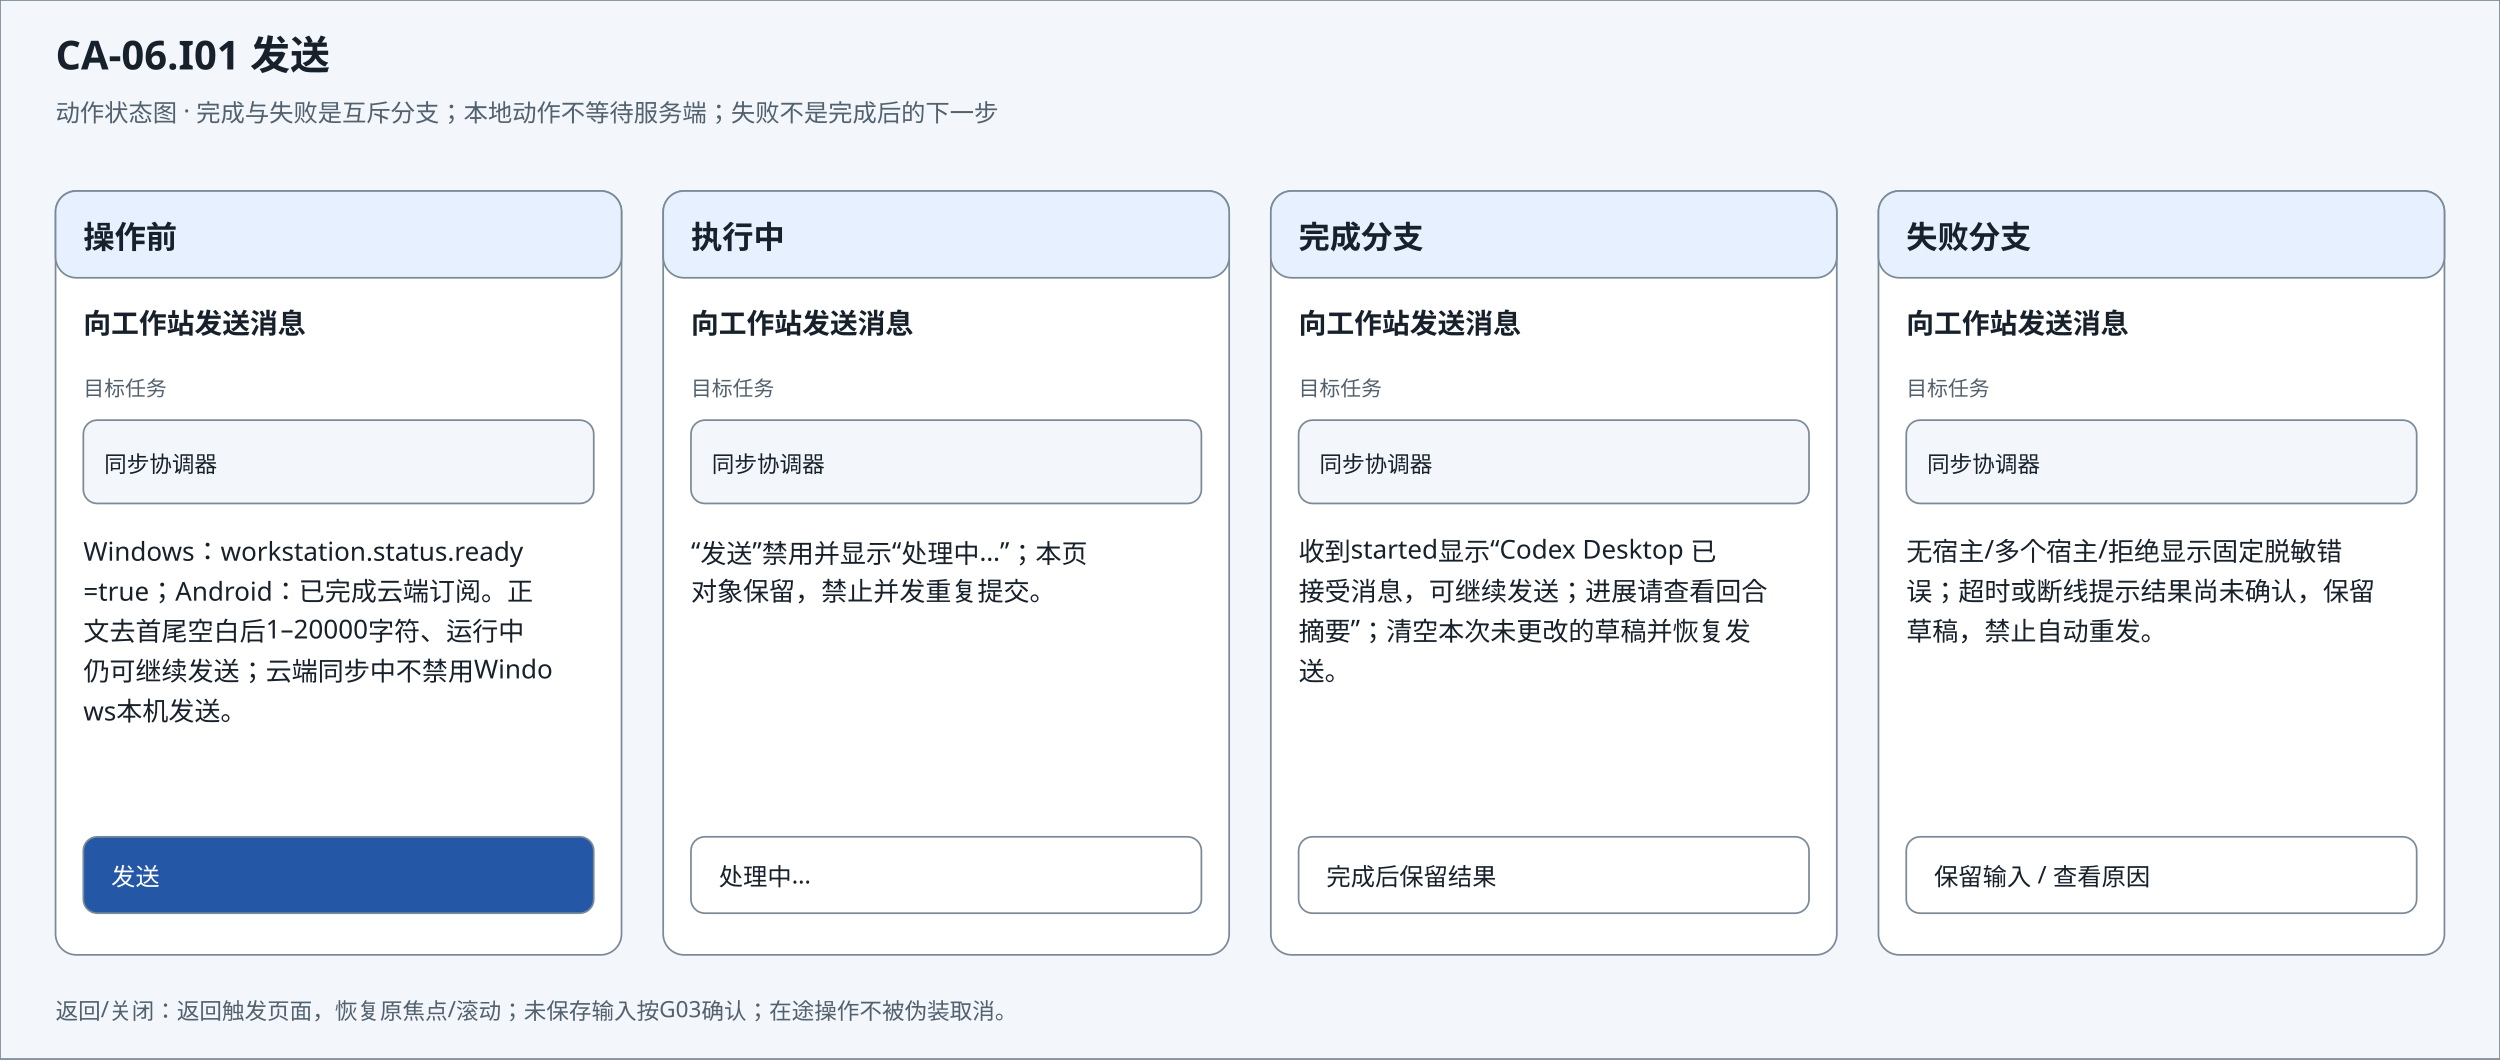
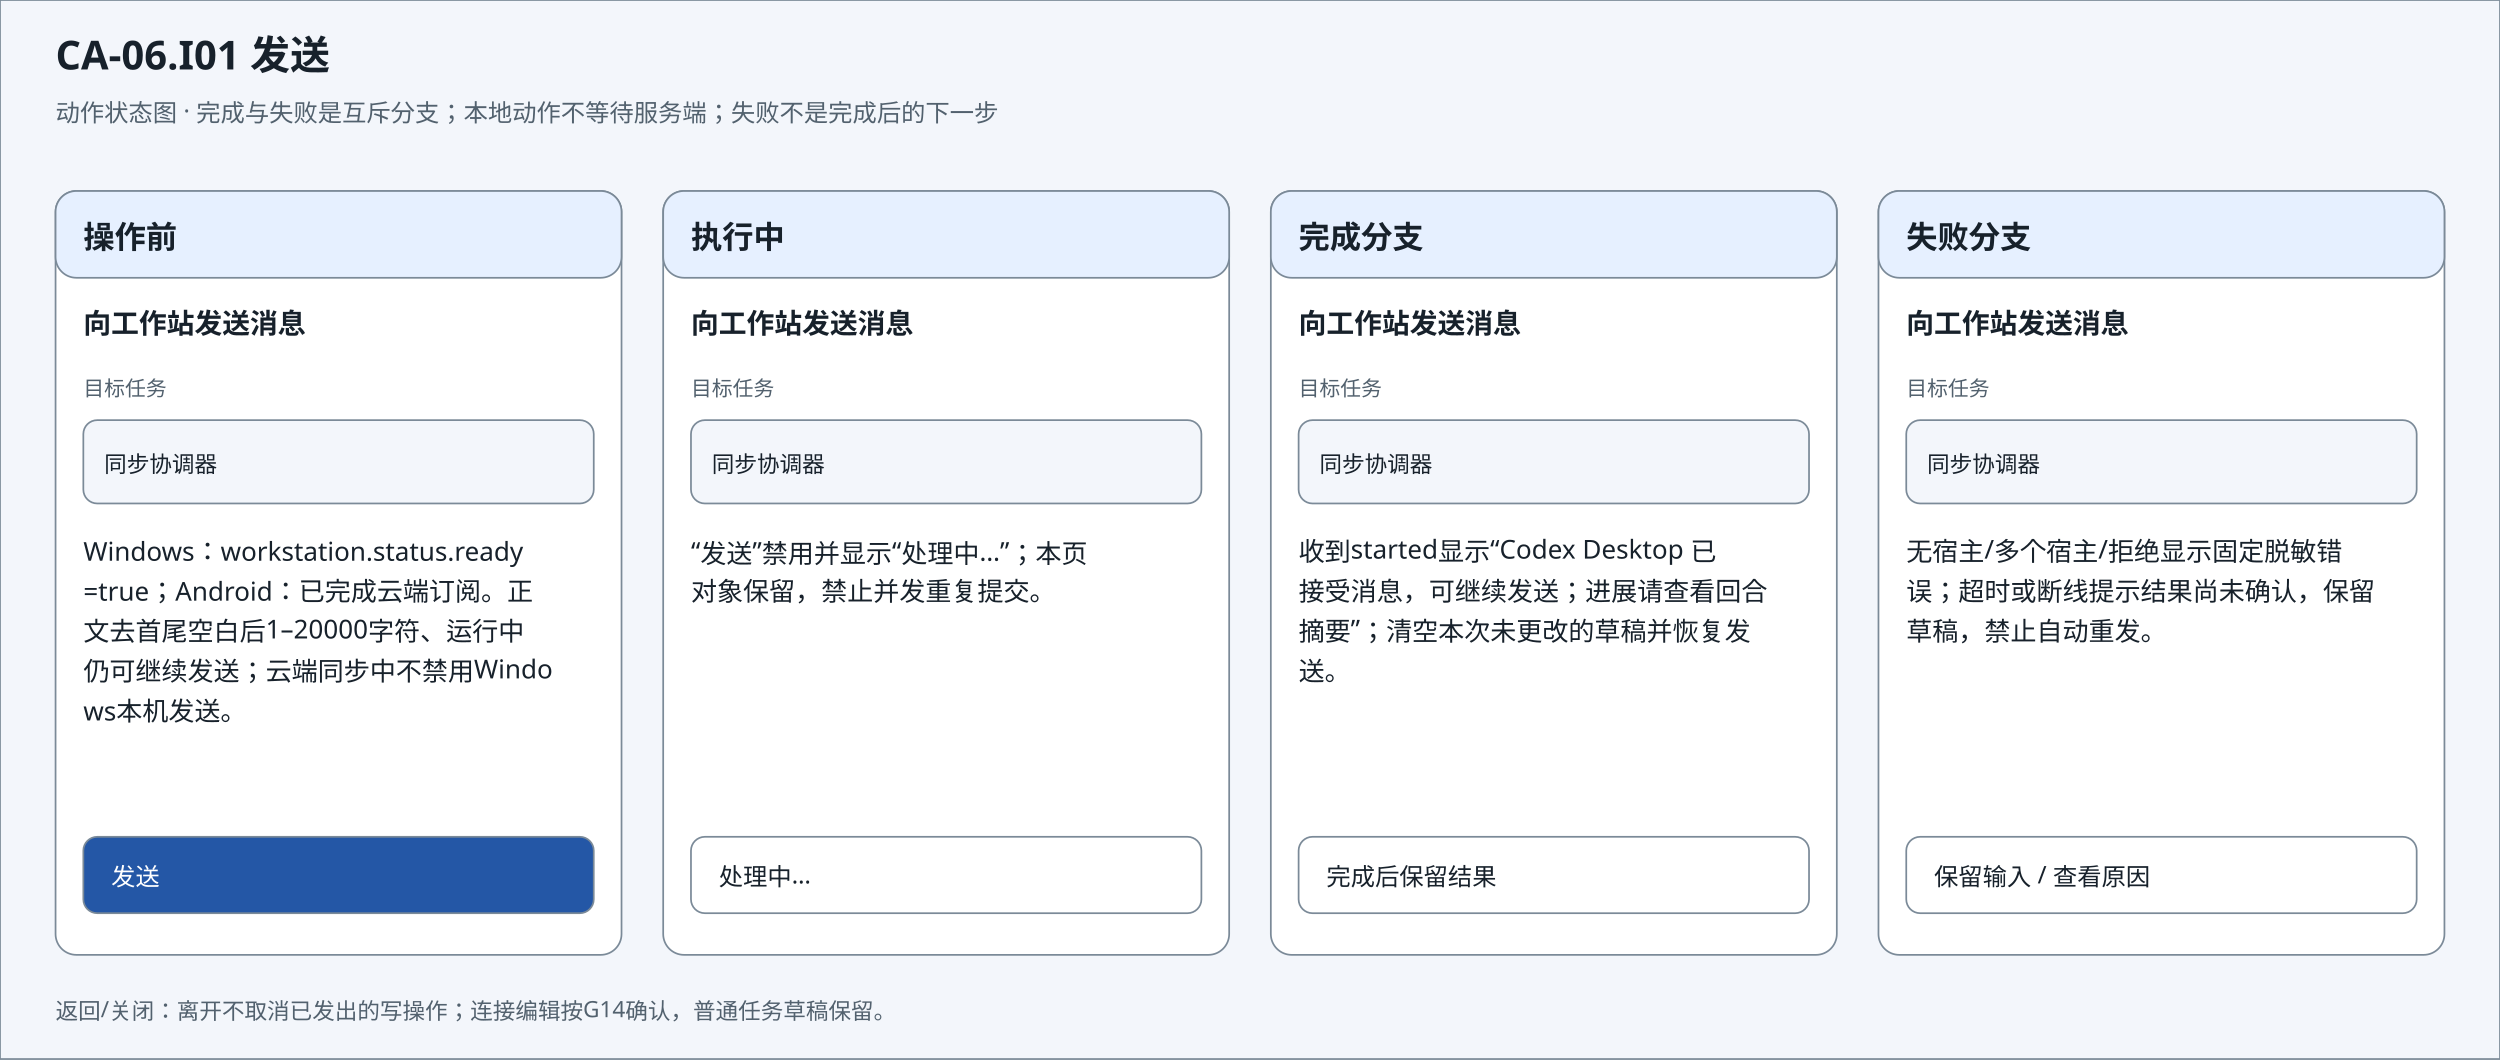
<svg xmlns="http://www.w3.org/2000/svg" width="1440" height="610" viewBox="0 0 1440 610" role="img">
  <style>text{font-family:"Microsoft YaHei","Segoe UI",sans-serif}</style>
  <rect x="0" y="0" width="1440" height="610" rx="0" fill="#F3F6FB" stroke="#7B8A98" />
  <text x="32" y="40" font-size="23" fill="#17212B" font-weight="600">CA-06.I01  发送</text>
  <text x="32" y="70" font-size="14" fill="#52616E" font-weight="400">动作状态图 · 完成与失败是互斥分支；本地动作不等待服务端；失败不是完成后的下一步</text>
  <rect x="32" y="110" width="326" height="440" rx="12" fill="#FFFFFF" stroke="#7B8A98" />
  <rect x="32" y="110" width="326" height="50" rx="12" fill="#E6F0FF" stroke="#7B8A98" />
  <text x="48" y="143" font-size="18" fill="#17212B" font-weight="600">操作前</text>
  <text x="48" y="192" font-size="16" fill="#17212B" font-weight="600">向工作站发送消息</text>
  <text x="48" y="228" font-size="12" fill="#52616E" font-weight="400">目标任务</text>
  <rect x="48" y="242" width="294" height="48" rx="8" fill="#F3F6FB" stroke="#7B8A98" />
  <text x="60" y="272" font-size="13" fill="#17212B" font-weight="400">同步协调器</text>
  <text x="48" y="323" font-size="15" fill="#17212B" font-weight="400">Windows：workstation.status.ready</text>
  <text x="48" y="346" font-size="15" fill="#17212B" font-weight="400">=true；Android：已完成云端订阅。正</text>
  <text x="48" y="369" font-size="15" fill="#17212B" font-weight="400">文去首尾空白后1–20000字符、运行中</text>
  <text x="48" y="392" font-size="15" fill="#17212B" font-weight="400">仍可继续发送；云端同步中不禁用Windo</text>
  <text x="48" y="415" font-size="15" fill="#17212B" font-weight="400">ws本机发送。</text>
  <rect x="48" y="482" width="294" height="44" rx="8" fill="#2457A6" stroke="#7B8A98" />
  <text x="64" y="510" font-size="14" fill="#FFFFFF" font-weight="400">发送</text>
  <rect x="382" y="110" width="326" height="440" rx="12" fill="#FFFFFF" stroke="#7B8A98" />
  <rect x="382" y="110" width="326" height="50" rx="12" fill="#E6F0FF" stroke="#7B8A98" />
  <text x="398" y="143" font-size="18" fill="#17212B" font-weight="600">执行中</text>
  <text x="398" y="192" font-size="16" fill="#17212B" font-weight="600">向工作站发送消息</text>
  <text x="398" y="228" font-size="12" fill="#52616E" font-weight="400">目标任务</text>
  <rect x="398" y="242" width="294" height="48" rx="8" fill="#F3F6FB" stroke="#7B8A98" />
  <text x="410" y="272" font-size="13" fill="#17212B" font-weight="400">同步协调器</text>
  <text x="398" y="323" font-size="15" fill="#17212B" font-weight="400">“发送”禁用并显示“处理中…”；本页</text>
  <text x="398" y="346" font-size="15" fill="#17212B" font-weight="400">对象保留，禁止并发重复提交。</text>
  <rect x="398" y="482" width="294" height="44" rx="8" fill="#FFFFFF" stroke="#7B8A98" />
  <text x="414" y="510" font-size="14" fill="#17212B" font-weight="400">处理中…</text>
  <rect x="732" y="110" width="326" height="440" rx="12" fill="#FFFFFF" stroke="#7B8A98" />
  <rect x="732" y="110" width="326" height="50" rx="12" fill="#E6F0FF" stroke="#7B8A98" />
  <text x="748" y="143" font-size="18" fill="#17212B" font-weight="600">完成分支</text>
  <text x="748" y="192" font-size="16" fill="#17212B" font-weight="600">向工作站发送消息</text>
  <text x="748" y="228" font-size="12" fill="#52616E" font-weight="400">目标任务</text>
  <rect x="748" y="242" width="294" height="48" rx="8" fill="#F3F6FB" stroke="#7B8A98" />
  <text x="760" y="272" font-size="13" fill="#17212B" font-weight="400">同步协调器</text>
  <text x="748" y="323" font-size="15" fill="#17212B" font-weight="400">收到started显示“Codex Desktop 已</text>
  <text x="748" y="346" font-size="15" fill="#17212B" font-weight="400">接受消息，可继续发送；进展请查看回合</text>
  <text x="748" y="369" font-size="15" fill="#17212B" font-weight="400">摘要”；清空本次未更改的草稿并恢复发</text>
  <text x="748" y="392" font-size="15" fill="#17212B" font-weight="400">送。</text>
  <rect x="748" y="482" width="294" height="44" rx="8" fill="#FFFFFF" stroke="#7B8A98" />
  <text x="764" y="510" font-size="14" fill="#17212B" font-weight="400">完成后保留结果</text>
  <rect x="1082" y="110" width="326" height="440" rx="12" fill="#FFFFFF" stroke="#7B8A98" />
  <rect x="1082" y="110" width="326" height="50" rx="12" fill="#E6F0FF" stroke="#7B8A98" />
  <text x="1098" y="143" font-size="18" fill="#17212B" font-weight="600">失败分支</text>
  <text x="1098" y="192" font-size="16" fill="#17212B" font-weight="600">向工作站发送消息</text>
  <text x="1098" y="228" font-size="12" fill="#52616E" font-weight="400">目标任务</text>
  <rect x="1098" y="242" width="294" height="48" rx="8" fill="#F3F6FB" stroke="#7B8A98" />
  <text x="1110" y="272" font-size="13" fill="#17212B" font-weight="400">同步协调器</text>
  <text x="1098" y="323" font-size="15" fill="#17212B" font-weight="400">无宿主/多个宿主/拒绝显示固定脱敏错</text>
  <text x="1098" y="346" font-size="15" fill="#17212B" font-weight="400">误；超时或断线提示结果尚未确认，保留</text>
  <text x="1098" y="369" font-size="15" fill="#17212B" font-weight="400">草稿，禁止自动重发。</text>
  <rect x="1098" y="482" width="294" height="44" rx="8" fill="#FFFFFF" stroke="#7B8A98" />
  <text x="1114" y="510" font-size="14" fill="#17212B" font-weight="400">保留输入 / 查看原因</text>
-   <text x="32" y="587" font-size="13" fill="#52616E" font-weight="400">返回/关闭：返回触发页面，恢复原焦点/滚动；未保存输入按G03确认；在途操作不被伪装取消。</text>
+   <text x="32" y="587" font-size="13" fill="#52616E" font-weight="400">返回/关闭：离开不取消已发出的写操作；连接编辑按G14确认，普通任务草稿保留。</text>
</svg>
